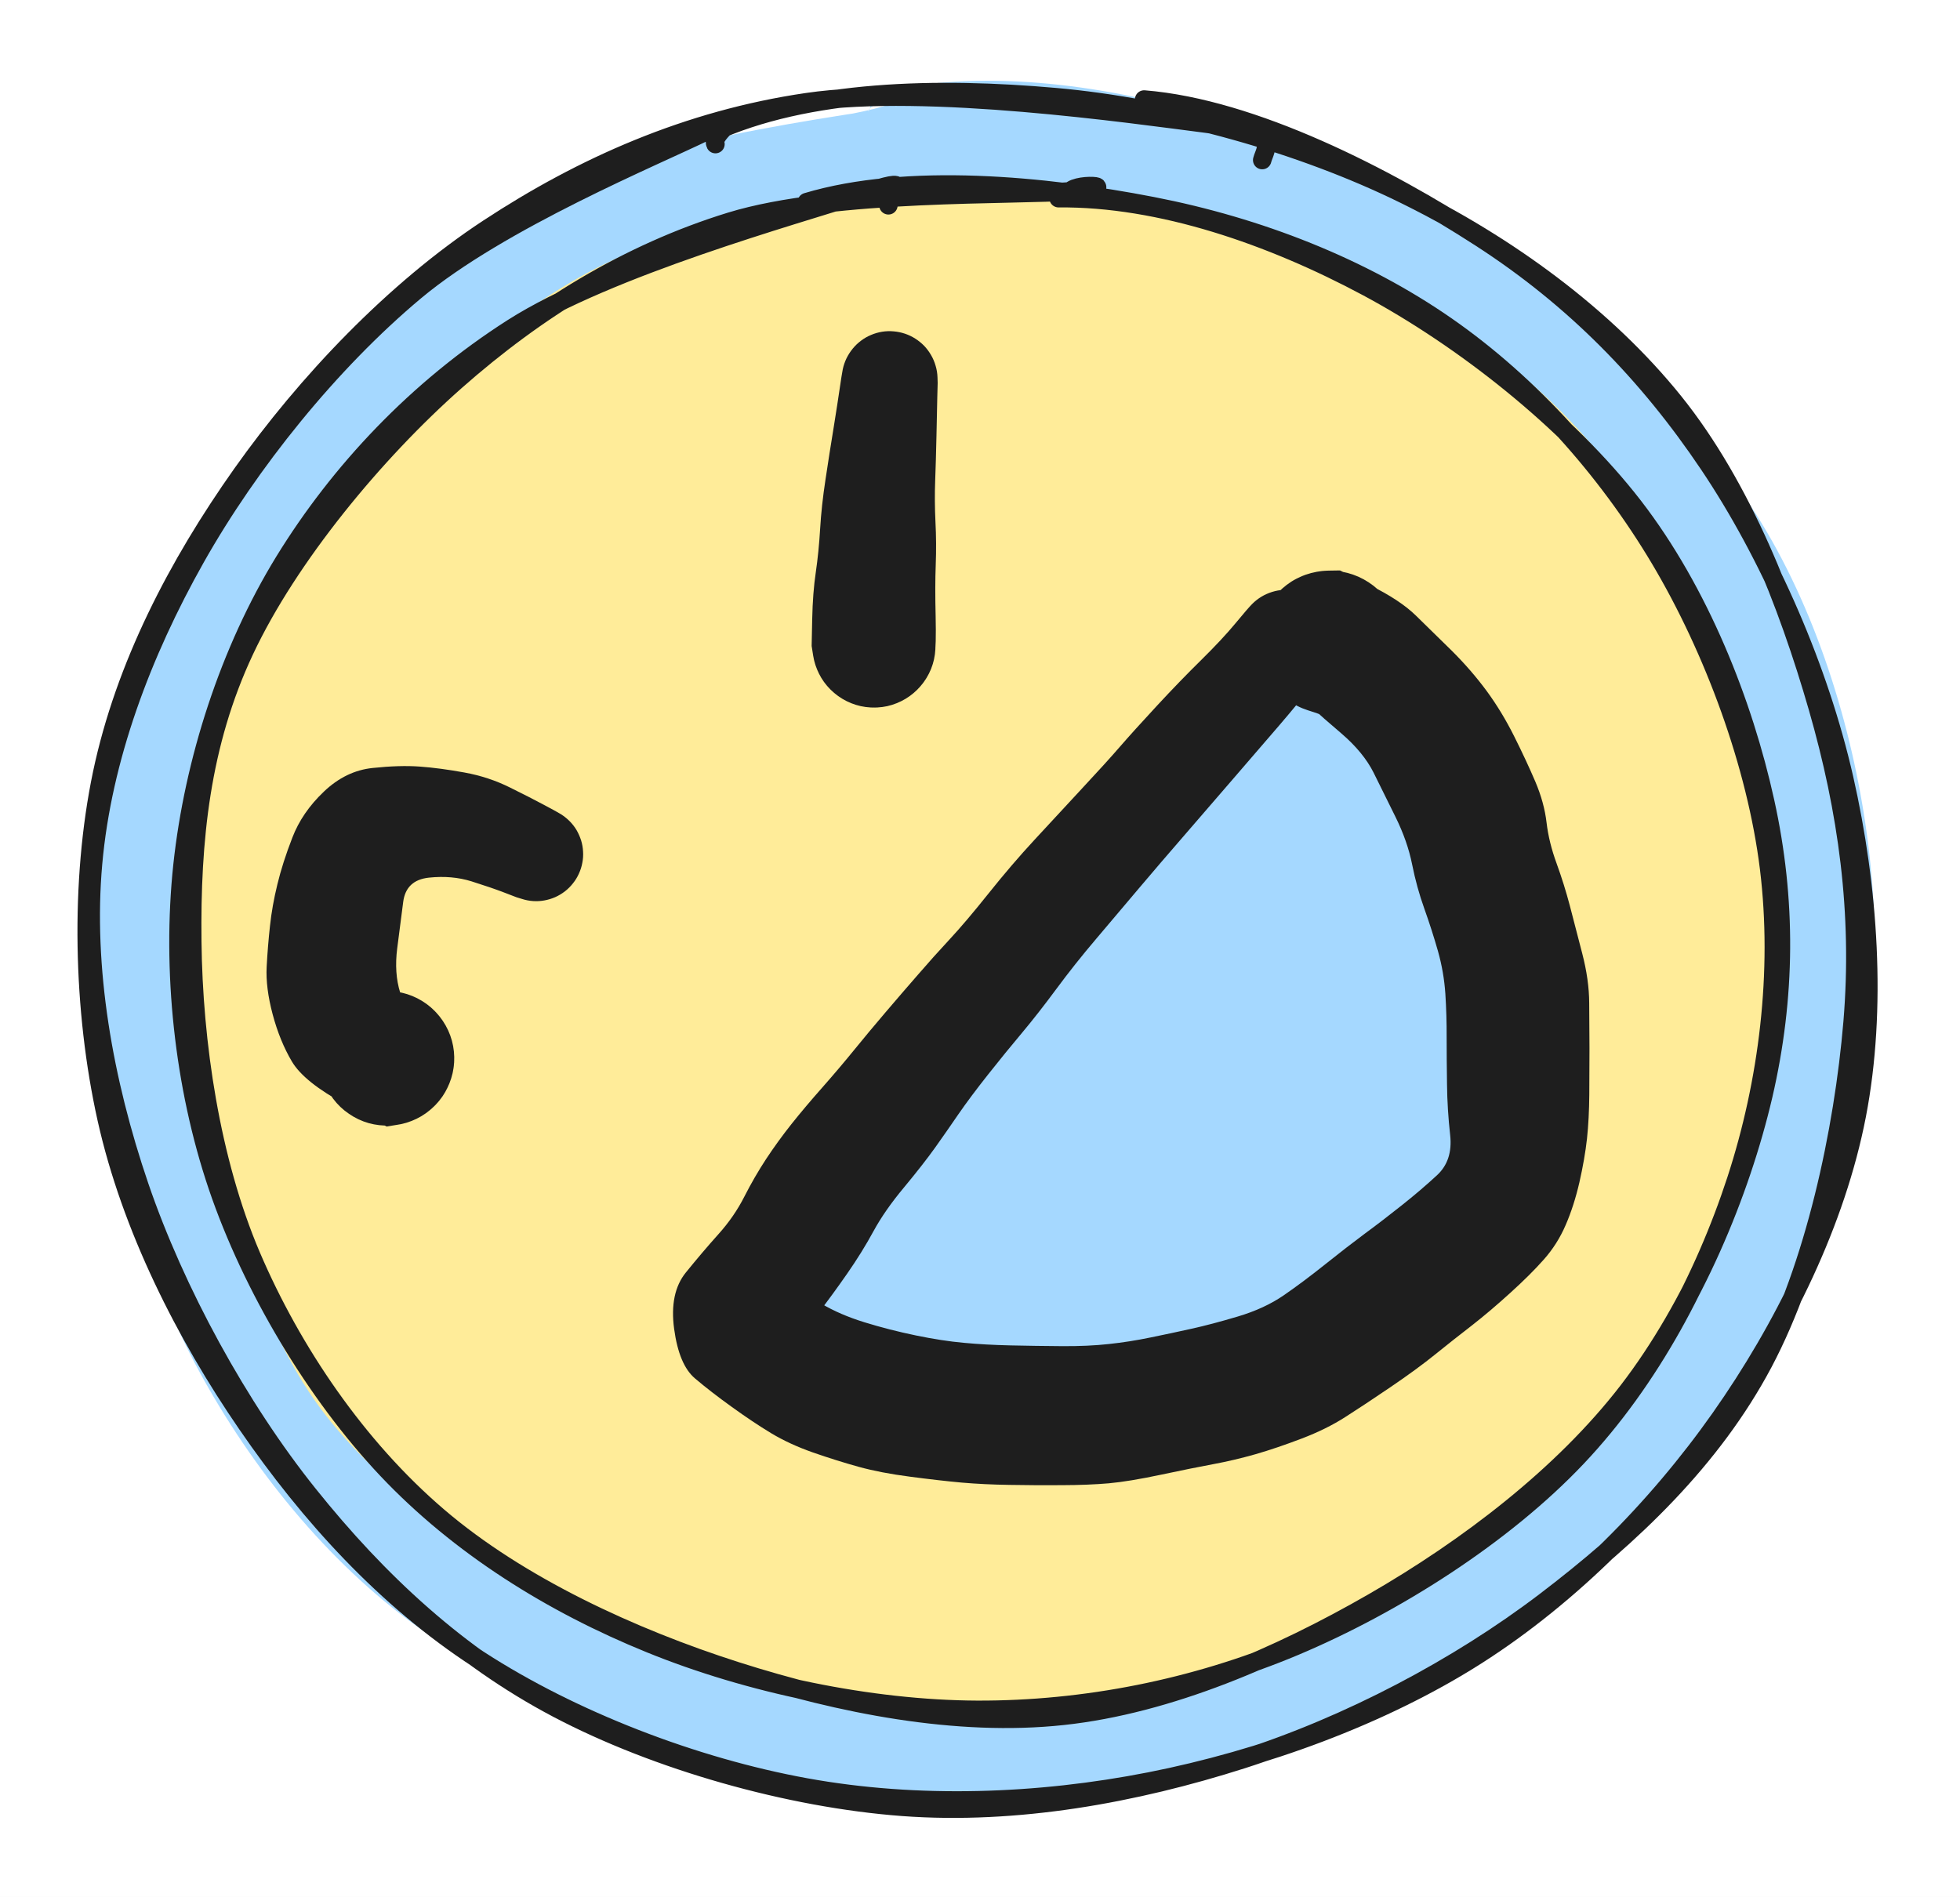
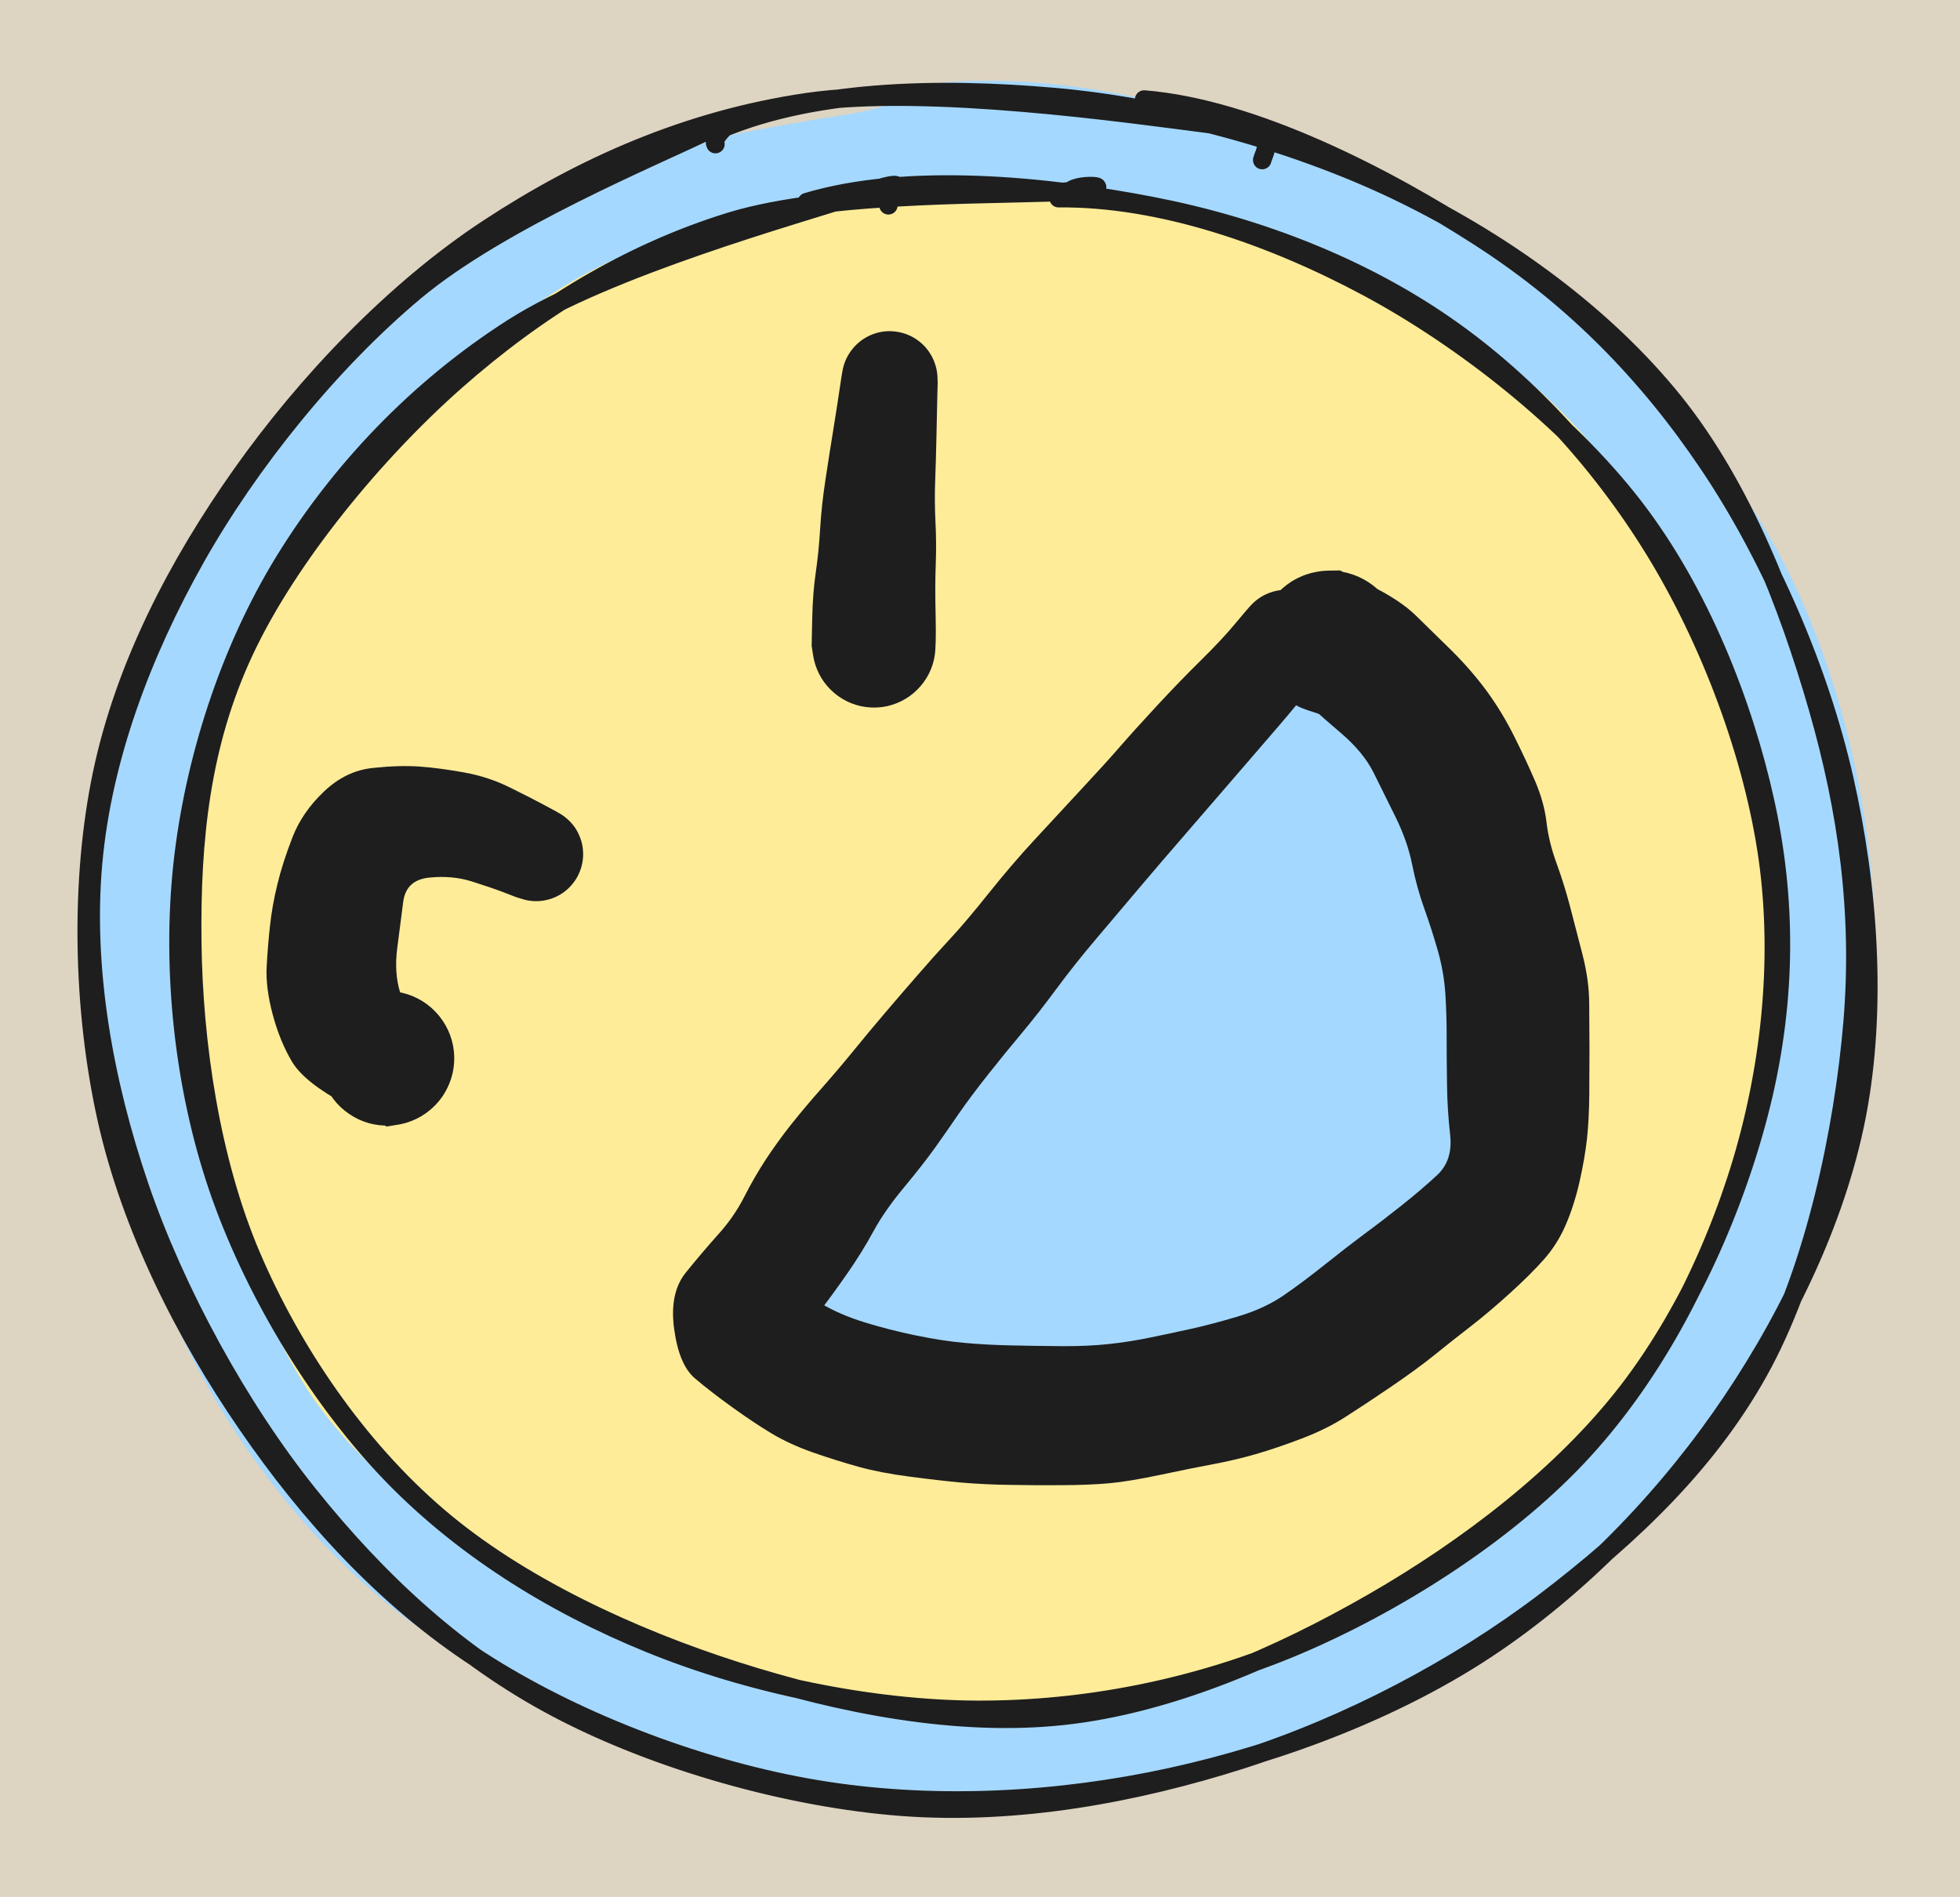
<svg xmlns="http://www.w3.org/2000/svg" version="1.1" viewBox="0 0 212.288 205.482" width="212.288" height="205.482">
  <defs>
    <style class="style-fonts">
      </style>
  </defs>
-   <rect x="0" y="0" width="212.288" height="205.482" fill="#ffffff" />
+   <rect x="0" y="0" width="212.288" height="205.482" fill="#ded4c2" />
  <g stroke-linecap="round" transform="translate(10 10) rotate(0 96.14415 92.74082)">
    <path d="M86.65 1.08 C98.18 -1.26, 112.42 1.07, 124.13 4.37 C135.85 7.67, 147.3 13.51, 156.93 20.88 C166.56 28.25, 175.97 38.06, 181.93 48.6 C187.88 59.14, 191.5 72.18, 192.64 84.15 C193.78 96.12, 192.64 109.04, 188.78 120.42 C184.93 131.79, 177.59 143.3, 169.51 152.39 C161.44 161.49, 150.97 169.59, 140.32 174.98 C129.68 180.36, 117.84 183.65, 105.65 184.71 C93.46 185.78, 79.11 184.63, 67.17 181.35 C55.23 178.07, 43.4 172.72, 34.01 165.04 C24.62 157.37, 16.48 145.88, 10.83 135.29 C5.17 124.7, 1.14 113.15, 0.09 101.51 C-0.97 89.86, 0.88 76.8, 4.5 65.42 C8.11 54.04, 13.91 42.49, 21.78 33.21 C29.65 23.92, 39.32 15.19, 51.72 9.7 C64.11 4.21, 87.51 1.68, 96.15 0.26 C104.79 -1.16, 103.49 -0.16, 103.56 1.19 M84.8 0.1 C96.03 -2.6, 108.97 -0.97, 120.63 2.45 C132.29 5.87, 144.95 12.97, 154.75 20.62 C164.56 28.27, 173.27 38.28, 179.44 48.34 C185.61 58.41, 190.06 69.44, 191.76 81.01 C193.46 92.58, 193.16 106.47, 189.64 117.78 C186.13 129.09, 178.53 139.68, 170.66 148.88 C162.8 158.07, 152.76 167.05, 142.45 172.95 C132.14 178.85, 120.79 182.97, 108.81 184.29 C96.83 185.62, 82.83 183.91, 70.57 180.9 C58.31 177.9, 45.06 173.28, 35.24 166.24 C25.42 159.21, 17.24 148.95, 11.64 138.67 C6.04 128.39, 2.91 116.48, 1.66 104.57 C0.41 92.65, 1.22 78.55, 4.14 67.18 C7.05 55.81, 11.58 45.69, 19.14 36.36 C26.7 27.03, 38.57 16.96, 49.51 11.2 C60.45 5.43, 79 3.27, 84.75 1.77 C90.51 0.27, 83.89 0.73, 84.04 2.19" stroke="none" stroke-width="0" fill="#a5d8ff" />
    <path d="M113.92 0.78 C125.74 1.73, 140.16 9.17, 150.35 15.76 C160.55 22.34, 168.51 30.54, 175.07 40.3 C181.63 50.06, 187.07 62.57, 189.74 74.32 C192.41 86.07, 193.34 99.26, 191.11 110.81 C188.87 122.36, 183.18 133.88, 176.32 143.63 C169.45 153.39, 160.22 162.78, 149.93 169.34 C139.63 175.9, 126.66 180.59, 114.55 182.97 C102.45 185.35, 89.4 185.82, 77.28 183.62 C65.16 181.42, 51.93 176.32, 41.85 169.77 C31.76 163.22, 23.48 154.08, 16.77 144.31 C10.05 134.55, 4.17 122.94, 1.55 111.19 C-1.07 99.44, -1.39 85.46, 1.05 73.82 C3.5 62.18, 9.22 51.19, 16.19 41.34 C23.16 31.49, 32.68 21.44, 42.89 14.73 C53.1 8.02, 64.49 2.95, 77.45 1.06 C90.42 -0.83, 112.48 2.35, 120.69 3.4 C128.89 4.44, 127.04 6.02, 126.71 7.34 M67.01 4.45 C77.4 -0.36, 91.75 -0.59, 104.27 0.52 C116.79 1.62, 130.97 5.58, 142.14 11.08 C153.32 16.58, 163.84 24.26, 171.3 33.52 C178.75 42.78, 183.65 55.44, 186.88 66.64 C190.1 77.83, 191.64 88.86, 190.66 100.69 C189.67 112.53, 186.53 127.18, 180.98 137.65 C175.42 148.12, 166.72 156.35, 157.31 163.51 C147.89 170.67, 136.1 176.89, 124.51 180.6 C112.92 184.3, 100.14 186.64, 87.79 185.73 C75.45 184.81, 61.16 180.75, 50.43 175.11 C39.7 169.47, 30.97 161.33, 23.42 151.9 C15.86 142.47, 9 129.9, 5.11 118.5 C1.22 107.1, -0.94 94.85, 0.08 83.51 C1.09 72.17, 5.36 60.79, 11.18 50.46 C17 40.13, 25.76 29.24, 34.98 21.53 C44.2 13.83, 61.08 6.88, 66.5 4.22 C71.92 1.57, 66.89 4.4, 67.49 5.61" stroke="#1e1e1e" stroke-width="2" fill="none" />
  </g>
  <g stroke-linecap="round" transform="translate(19.78458 20.21) rotate(0 86.14686 82.74353)">
    <path d="M45.73 9.51 C55.23 3.55, 69.84 1.56, 81.66 0.81 C93.47 0.05, 105.97 1.03, 116.64 4.97 C127.32 8.92, 137.49 16.68, 145.72 24.49 C153.95 32.29, 161.53 41.4, 166.03 51.79 C170.54 62.19, 173.32 75.65, 172.76 86.85 C172.2 98.05, 167.92 108.98, 162.69 119 C157.47 129.03, 150.53 139.67, 141.42 146.99 C132.31 154.3, 119.36 160.06, 108.04 162.92 C96.72 165.77, 84.74 165.84, 73.52 164.11 C62.3 162.39, 50.59 158.58, 40.72 152.56 C30.86 146.53, 20.98 137.32, 14.35 127.95 C7.71 118.59, 2.8 107.28, 0.92 96.38 C-0.97 85.48, 0.19 73.3, 3.04 62.55 C5.88 51.8, 9.2 41.54, 17.98 31.87 C26.75 22.21, 47.73 9.03, 55.69 4.55 C63.64 0.07, 65.39 3.54, 65.72 4.99 M112.02 3.99 C123.29 6.14, 136.65 13.34, 145.57 20.92 C154.5 28.51, 161.33 38.97, 165.56 49.52 C169.78 60.07, 171.03 72.93, 170.92 84.23 C170.8 95.54, 169.26 107.3, 164.89 117.34 C160.52 127.39, 153.55 137.19, 144.72 144.49 C135.89 151.79, 123.34 157.73, 111.9 161.14 C100.46 164.56, 87.46 166.02, 76.08 164.97 C64.69 163.91, 53.78 160.25, 43.58 154.81 C33.38 149.36, 21.64 141.43, 14.89 132.3 C8.15 123.16, 5.31 111.18, 3.1 100.02 C0.89 88.86, -0.4 76.19, 1.63 65.34 C3.67 54.5, 8.27 44.29, 15.31 34.95 C22.34 25.62, 33.43 14.94, 43.85 9.34 C54.28 3.74, 66.32 2.24, 77.85 1.35 C89.37 0.46, 107.27 3.26, 113.01 4.01 C118.75 4.77, 112.6 4.34, 112.29 5.89" stroke="none" stroke-width="0" fill="#ffec99" />
    <path d="M67.6 1.68 C78.47 -1.58, 93.45 -0.13, 105 2.11 C116.55 4.35, 127.72 8.73, 136.89 15.11 C146.06 21.48, 154.19 30.57, 160.01 40.36 C165.83 50.15, 170.45 62.65, 171.83 73.86 C173.2 85.07, 171.73 96.98, 168.26 107.62 C164.79 118.25, 158.98 129.26, 151.01 137.68 C143.04 146.1, 131.27 153.58, 120.44 158.14 C109.62 162.69, 97.7 165.05, 86.06 165.01 C74.43 164.96, 61.29 162.19, 50.64 157.85 C39.98 153.52, 29.96 147.26, 22.15 139 C14.35 130.74, 7.48 119.2, 3.78 108.3 C0.09 97.39, -1.22 84.83, -0.02 73.55 C1.19 62.26, 5.04 50.3, 11 40.59 C16.96 30.89, 25.35 21.94, 35.73 15.31 C46.11 8.69, 66.51 3.06, 73.29 0.85 C80.08 -1.37, 76.23 0.5, 76.44 2.03 M94.87 1.26 C105.92 1.15, 117.95 5.34, 128.33 10.9 C138.71 16.47, 149.97 25.35, 157.15 34.63 C164.32 43.92, 169.06 55.99, 171.4 66.63 C173.75 77.26, 173.67 87.81, 171.2 98.45 C168.72 109.08, 163.59 121.3, 156.55 130.45 C149.51 139.6, 139.14 147.49, 128.94 153.36 C118.74 159.23, 106.85 164.42, 95.35 165.66 C83.85 166.9, 71.24 164.41, 59.96 160.81 C48.68 157.21, 36.41 151.56, 27.66 144.06 C18.9 136.57, 11.88 126.23, 7.44 115.85 C3.01 105.47, 1.16 92.7, 1.04 81.77 C0.91 70.84, 1.95 60.37, 6.71 50.25 C11.46 40.13, 20.8 28.81, 29.58 21.06 C38.35 13.32, 48.21 7.21, 59.35 3.78 C70.48 0.36, 90.29 1, 96.4 0.5 C102.51 0, 96.15 -0.57, 96 0.78" stroke="#1e1e1e" stroke-width="2" fill="none" />
  </g>
  <g transform="translate(58.07208 92.53082) rotate(0 -11.06083 9.359165)" stroke="none">
    <path fill="#1e1e1e" d="M -2.12,4.67 Q -2.12,4.67 -3.50,4.14 -4.88,3.61 -7.01,2.94 -9.13,2.28 -11.61,2.54 -14.09,2.80 -14.40,5.16 -14.70,7.52 -15.05,10.20 -15.39,12.87 -14.73,14.99 -14.07,17.12 -15.09,15.93 -16.12,14.73 -14.94,14.93 -13.76,15.13 -12.71,15.70 -11.66,16.26 -10.84,17.14 -10.03,18.01 -9.53,19.09 -9.03,20.18 -8.91,21.37 -8.79,22.56 -9.05,23.72 -9.32,24.89 -9.94,25.91 -10.56,26.93 -11.48,27.70 -12.39,28.47 -13.50,28.90 -14.61,29.34 -15.81,29.39 -17.00,29.45 -18.15,29.13 -19.30,28.80 -20.28,28.12 -21.27,27.45 -21.99,26.49 -22.70,25.54 -23.08,24.40 -23.45,23.27 -23.45,22.07 -23.44,20.88 -23.05,19.75 -22.66,18.62 -21.94,17.67 -21.21,16.73 -20.21,16.06 -19.22,15.40 -18.07,15.08 -16.92,14.77 -15.72,14.84 -14.53,14.91 -13.42,15.36 -12.32,15.81 -11.41,16.59 -10.51,17.37 -9.90,18.40 -9.29,19.42 -9.04,20.59 -8.79,21.76 -8.92,22.95 -9.06,24.13 -9.57,25.22 -10.07,26.30 -10.90,27.16 -11.73,28.02 -12.79,28.57 -13.84,29.13 -15.02,29.31 -16.20,29.50 -16.20,29.50 -16.20,29.50 -20.66,27.10 -25.12,24.70 -26.45,22.47 -27.77,20.24 -28.54,17.35 -29.31,14.45 -29.19,12.20 -29.07,9.95 -28.83,7.77 -28.60,5.60 -28.03,3.27 -27.47,0.94 -26.41,-1.79 -25.36,-4.53 -22.99,-6.78 -20.62,-9.04 -17.70,-9.34 -14.78,-9.65 -12.60,-9.49 -10.42,-9.33 -7.78,-8.85 -5.13,-8.37 -2.81,-7.21 -0.49,-6.06 0.81,-5.36 2.12,-4.67 2.65,-4.35 3.18,-4.02 3.61,-3.59 4.05,-3.15 4.37,-2.62 4.68,-2.08 4.87,-1.49 5.05,-0.90 5.08,-0.28 5.12,0.32 5.00,0.93 4.89,1.54 4.63,2.10 4.38,2.67 3.99,3.15 3.61,3.64 3.12,4.02 2.63,4.40 2.07,4.65 1.50,4.90 0.89,5.01 0.29,5.12 -0.32,5.08 -0.94,5.04 -1.53,4.85 -2.12,4.67 -2.12,4.67 L -2.12,4.67 Z" />
  </g>
  <g transform="translate(96.35957 41.05541) rotate(0 -0.8508332 14.46416)" stroke="none">
    <path fill="#1e1e1e" d="M 5.20,0.43 Q 5.20,0.43 5.16,1.90 5.13,3.38 5.07,6.13 5.01,8.89 4.93,11.02 4.85,13.16 4.96,15.47 5.08,17.79 4.99,20.13 4.90,22.48 4.98,25.70 5.05,28.92 4.87,30.00 4.70,31.08 4.18,32.05 3.67,33.01 2.88,33.76 2.08,34.52 1.09,34.97 0.10,35.43 -0.98,35.55 -2.06,35.67 -3.13,35.44 -4.20,35.20 -5.13,34.64 -6.07,34.07 -6.78,33.24 -7.49,32.41 -7.89,31.39 -8.30,30.38 -8.35,29.28 -8.41,28.19 -8.12,27.14 -7.83,26.09 -7.21,25.18 -6.60,24.28 -5.73,23.61 -4.86,22.95 -3.82,22.60 -2.79,22.26 -1.70,22.26 -0.60,22.26 0.42,22.61 1.46,22.95 2.33,23.62 3.20,24.28 3.81,25.18 4.43,26.09 4.72,27.14 5.01,28.19 4.95,29.29 4.89,30.38 4.49,31.39 4.08,32.41 3.37,33.24 2.67,34.07 1.73,34.64 0.79,35.20 -0.26,35.44 -1.33,35.67 -2.42,35.55 -3.51,35.43 -4.50,34.97 -5.49,34.51 -6.28,33.76 -7.08,33.01 -7.59,32.04 -8.10,31.08 -8.28,30.00 -8.45,28.92 -8.45,28.92 -8.45,28.92 -8.39,26.02 -8.33,23.13 -8.00,20.93 -7.68,18.74 -7.53,16.22 -7.38,13.70 -6.95,10.89 -6.53,8.08 -6.07,5.28 -5.62,2.48 -5.41,1.02 -5.20,-0.43 -5.08,-1.05 -4.95,-1.66 -4.68,-2.23 -4.40,-2.80 -4.00,-3.29 -3.61,-3.77 -3.10,-4.15 -2.60,-4.53 -2.02,-4.77 -1.44,-5.02 -0.81,-5.12 -0.19,-5.22 0.43,-5.16 1.05,-5.11 1.65,-4.91 2.25,-4.71 2.78,-4.37 3.31,-4.03 3.75,-3.58 4.18,-3.12 4.49,-2.58 4.81,-2.03 4.98,-1.42 5.16,-0.82 5.18,-0.19 5.20,0.43 5.20,0.43 L 5.20,0.43 Z" />
  </g>
  <g transform="translate(139.3266 69.13291) rotate(0 -17.44208 42.11624)" stroke="none">
    <path d="M-1.51 -0.47 C-6.42 4.49, -21.46 19.4, -29.24 29.12 C-37.03 38.84, -43.89 50.94, -48.2 57.83 C-52.51 64.73, -52.78 67.76, -55.08 70.49 C-57.39 73.22, -61.9 73.05, -62.02 74.2 C-62.14 75.35, -57.89 76.27, -55.81 77.41 C-53.73 78.55, -52.12 79.73, -49.54 81.04 C-46.96 82.34, -43.18 84.33, -40.33 85.24 C-37.47 86.14, -36.75 87.02, -32.4 86.46 C-28.06 85.9, -19.34 82.82, -14.27 81.86 C-9.2 80.89, -4.52 81.32, -1.97 80.65 C0.57 79.98, -3.22 80.78, 1.01 77.85 C5.24 74.93, 19.23 66.98, 23.42 63.11 C27.6 59.24, 25.79 60.01, 26.14 54.61 C26.48 49.22, 26.95 36.52, 25.48 30.72 C24.01 24.93, 18.66 23.14, 17.33 19.85 C16 16.55, 19.09 14.14, 17.48 10.97 C15.86 7.79, 9.76 2.65, 7.66 0.78 C5.55 -1.09, 4.94 -0.24, 4.84 -0.24" stroke="none" stroke-width="0" fill="#a5d8ff" fill-rule="evenodd" />
    <path fill="#1e1e1e" d="M 4.15,3.26 Q 4.15,3.26 2.85,5.01 1.54,6.75 -0.76,9.43 -3.06,12.11 -5.70,15.16 -8.33,18.21 -10.96,21.25 -13.60,24.29 -15.95,27.07 -18.30,29.85 -20.61,32.58 -22.92,35.30 -24.90,37.98 -26.89,40.67 -28.64,42.76 -30.39,44.84 -32.32,47.28 -34.24,49.71 -35.51,51.55 -36.77,53.39 -38.04,55.18 -39.32,56.97 -41.40,59.48 -43.49,61.98 -44.72,64.24 -45.95,66.51 -47.58,68.85 -49.21,71.19 -50.58,72.96 -51.94,74.74 -53.49,76.89 -55.04,79.04 -53.85,76.68 -52.65,74.32 -54.30,71.17 -55.96,68.01 -54.17,69.45 -52.39,70.88 -50.38,72.08 -48.37,73.28 -45.68,74.11 -42.99,74.94 -40.13,75.53 -37.27,76.12 -34.93,76.33 -32.59,76.55 -29.87,76.61 -27.15,76.67 -24.31,76.69 -21.47,76.71 -19.22,76.46 -16.97,76.22 -14.71,75.75 -12.45,75.29 -10.30,74.81 -8.15,74.34 -5.26,73.48 -2.37,72.62 -0.28,71.18 1.81,69.74 4.20,67.83 6.59,65.92 8.50,64.50 10.42,63.09 12.49,61.44 14.56,59.80 16.30,58.19 18.05,56.59 17.74,53.82 17.43,51.05 17.40,48.32 17.36,45.58 17.36,43.22 17.37,40.85 17.22,38.51 17.06,36.17 16.42,33.90 15.77,31.62 14.95,29.32 14.12,27.01 13.62,24.50 13.12,22.00 11.83,19.38 10.54,16.77 9.45,14.57 8.35,12.37 5.95,10.31 3.55,8.25 3.55,8.22 3.54,8.19 2.33,7.81 1.12,7.42 0.10,6.67 -0.92,5.92 -1.65,4.88 -2.38,3.84 -2.74,2.63 -3.10,1.41 -3.06,0.14 -3.01,-1.12 -2.56,-2.31 -2.11,-3.50 -1.31,-4.48 -0.50,-5.46 0.56,-6.14 1.64,-6.81 2.87,-7.10 4.11,-7.40 5.37,-7.29 6.64,-7.17 7.80,-6.66 8.96,-6.14 9.90,-5.29 10.84,-4.43 11.45,-3.32 12.07,-2.21 12.30,-0.96 12.52,0.28 12.34,1.54 12.16,2.79 11.58,3.93 11.01,5.06 10.10,5.95 9.20,6.84 8.05,7.39 6.91,7.95 5.65,8.11 4.39,8.27 3.14,8.01 1.90,7.76 0.80,7.13 -0.29,6.49 -1.13,5.54 -1.97,4.59 -2.46,3.41 -2.95,2.24 -3.04,0.98 -3.13,-0.28 -2.82,-1.51 -2.50,-2.74 -1.80,-3.80 -1.11,-4.87 -0.11,-5.65 0.88,-6.44 2.07,-6.87 3.27,-7.29 4.54,-7.32 5.81,-7.34 5.81,-7.34 5.81,-7.34 9.07,-5.73 12.33,-4.12 14.04,-2.44 15.76,-0.76 17.90,1.34 20.03,3.46 21.69,5.71 23.34,7.96 24.67,10.62 26.00,13.28 26.97,15.55 27.93,17.82 28.18,19.96 28.43,22.11 29.27,24.40 30.10,26.69 30.70,28.97 31.29,31.25 32.04,34.13 32.79,37.01 32.80,39.52 32.82,42.02 32.83,44.43 32.83,46.83 32.81,49.44 32.79,52.06 32.56,54.22 32.32,56.38 31.74,58.94 31.15,61.50 30.25,63.57 29.36,65.64 27.89,67.30 26.42,68.96 24.23,70.94 22.05,72.92 20.09,74.45 18.12,75.97 16.14,77.57 14.16,79.17 11.29,81.12 8.42,83.07 6.38,84.37 4.34,85.68 1.66,86.70 -1.01,87.72 -3.32,88.39 -5.64,89.05 -7.90,89.47 -10.16,89.89 -13.60,90.62 -17.04,91.35 -19.25,91.55 -21.45,91.74 -24.34,91.75 -27.23,91.77 -29.99,91.72 -32.74,91.68 -35.17,91.47 -37.59,91.25 -40.77,90.83 -43.94,90.42 -46.33,89.76 -48.71,89.10 -51.27,88.21 -53.83,87.31 -55.82,86.11 -57.80,84.91 -60.07,83.27 -62.34,81.64 -64.06,80.18 -65.78,78.72 -66.31,74.83 -66.84,70.93 -65.04,68.71 -63.25,66.50 -61.53,64.58 -59.81,62.67 -58.71,60.50 -57.61,58.34 -56.35,56.42 -55.09,54.51 -53.61,52.64 -52.12,50.77 -50.27,48.68 -48.42,46.58 -46.81,44.60 -45.20,42.62 -43.41,40.52 -41.62,38.42 -39.91,36.46 -38.21,34.49 -36.47,32.62 -34.73,30.75 -32.24,27.63 -29.75,24.51 -27.26,21.82 -24.78,19.14 -22.16,16.31 -19.53,13.49 -18.04,11.77 -16.54,10.04 -14.02,7.32 -11.50,4.60 -9.21,2.35 -6.92,0.09 -5.54,-1.58 -4.15,-3.26 -3.70,-3.71 -3.25,-4.16 -2.71,-4.49 -2.16,-4.82 -1.55,-5.01 -0.94,-5.20 -0.30,-5.24 0.32,-5.27 0.95,-5.16 1.58,-5.04 2.16,-4.78 2.74,-4.52 3.24,-4.12 3.74,-3.73 4.13,-3.23 4.53,-2.72 4.79,-2.14 5.05,-1.56 5.16,-0.93 5.28,-0.31 5.24,0.32 5.20,0.96 5.01,1.56 4.82,2.17 4.48,2.72 4.15,3.26 4.15,3.26 L 4.15,3.26 Z" />
  </g>
</svg>
